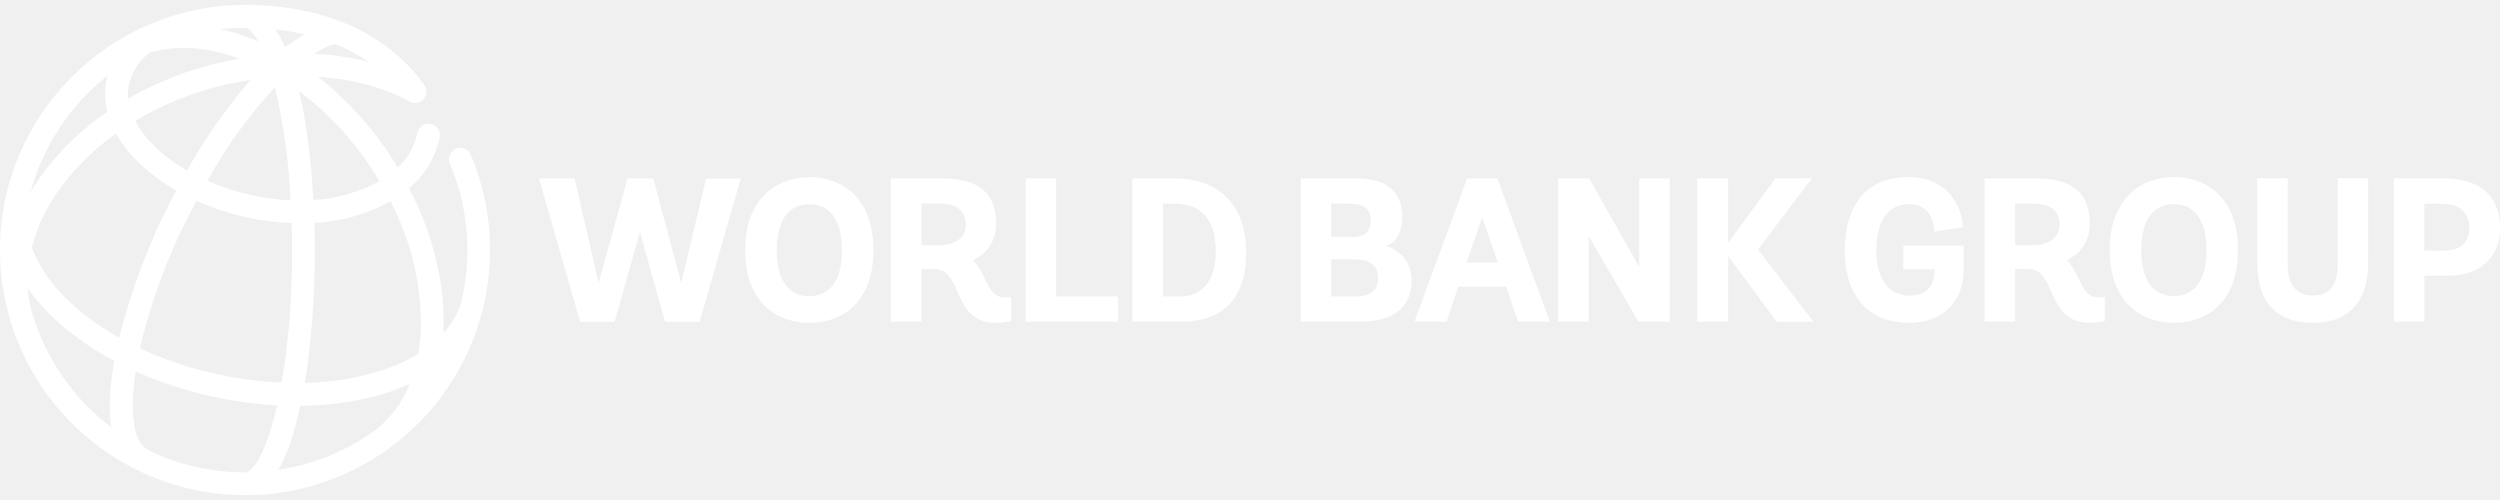
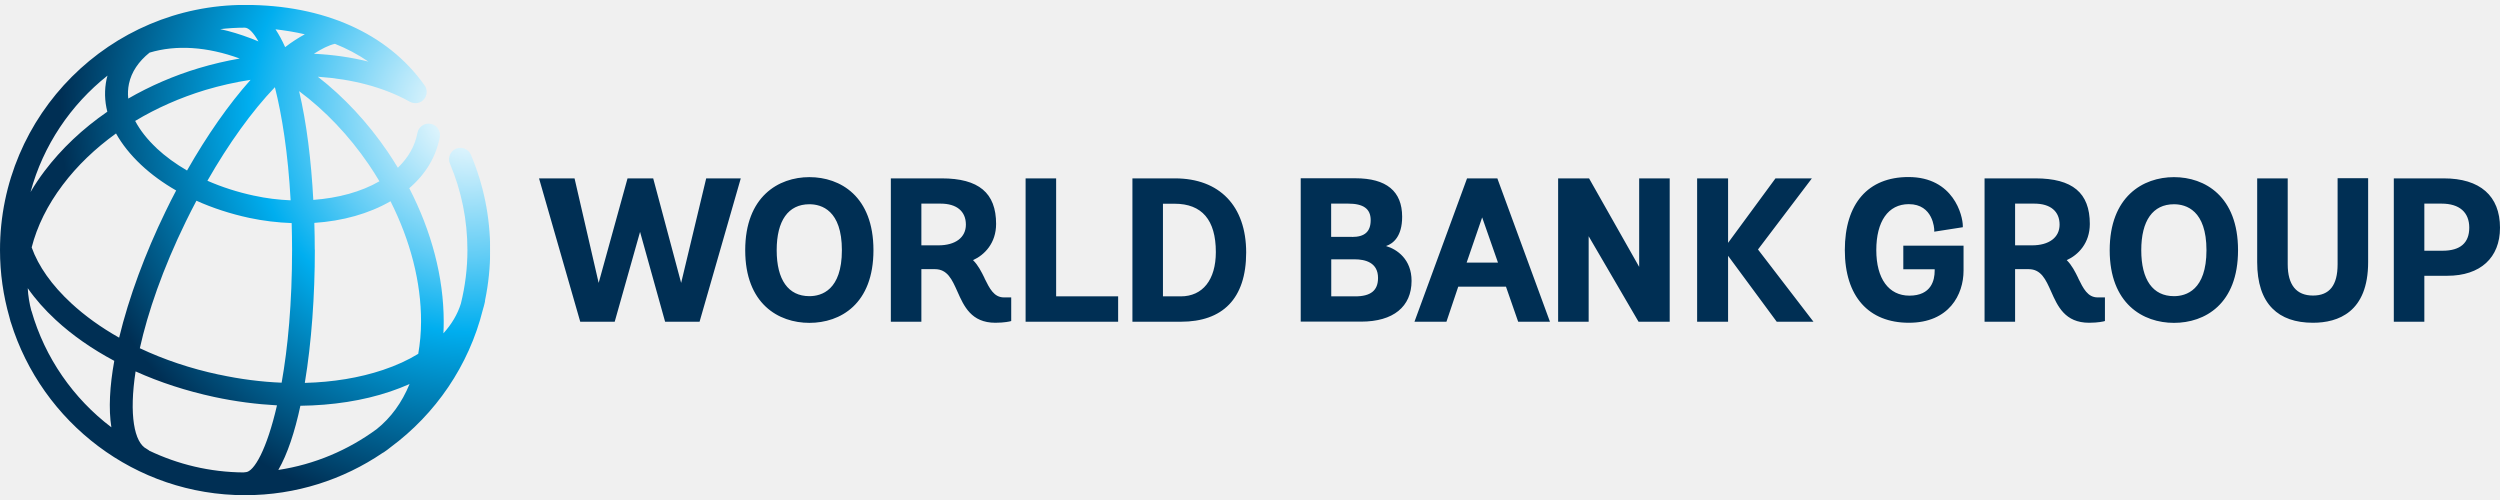
- <svg xmlns="http://www.w3.org/2000/svg" width="250" height="50" fill="none">
-   <g clip-path="url(#a)">
-     <mask id="b" width="50" height="50" x="0" y="0" maskUnits="userSpaceOnUse" style="mask-type:luminance">
-       <path fill="#fff" d="M30.04 40.58c3.22-.04 6.27-.51 8.97-1.42a23.8 23.8 0 0 0 1.95-.76 11 11 0 0 1-3.3 4.52 22.2 22.2 0 0 1-9.83 4.07c.91-1.57 1.65-3.8 2.2-6.4M14.9 45.04l-.21-.15c-1.27-.62-1.78-3.43-1.12-7.75a40.3 40.3 0 0 0 14.14 3.4c-1 4.37-2.3 6.68-3.16 6.68-.05 0-.1 0-.15.02-3.4-.02-6.6-.8-9.49-2.18M3.14 31.09c-.2-.75-.32-1.5-.37-2.27a19.54 19.54 0 0 0 2.8 3.17 27.97 27.97 0 0 0 5.86 4.1c-.46 2.52-.58 4.8-.3 6.64a22.34 22.34 0 0 1-7.98-11.64m28.33-6.13c0-.9-.02-1.78-.05-2.67a17.6 17.6 0 0 0 7.62-2.16 26.87 26.87 0 0 1 3.05 12.01c0 1.14-.1 2.22-.27 3.24A17.1 17.1 0 0 1 38.3 37a26.97 26.97 0 0 1-7.82 1.29c.67-4.06 1-8.76 1-13.33m-9.59 12.5c-2.82-.6-5.5-1.5-7.9-2.64a58.3 58.3 0 0 1 4.6-12.7l1.05-2.05c1.64.74 3.42 1.32 5.3 1.72 1.41.3 2.83.47 4.23.52.02.86.04 1.74.04 2.65 0 5.37-.43 9.82-1.05 13.3a36.82 36.82 0 0 1-6.25-.8m-14.8-7.15a14.44 14.44 0 0 1-3.94-5.57 17.67 17.67 0 0 1 3.1-6.25 24.72 24.72 0 0 1 5.33-5.14c.6 1.07 1.44 2.13 2.5 3.13a18.8 18.8 0 0 0 3.52 2.57 63.98 63.98 0 0 0-5.7 14.72 25.44 25.44 0 0 1-4.8-3.45m22.8-21.2a30.79 30.79 0 0 1 8.02 9A15.6 15.6 0 0 1 31.33 20c-.2-3.93-.67-7.72-1.42-10.87M25.4 19.57a24.26 24.26 0 0 1-4.66-1.5 48.64 48.64 0 0 1 6.75-9.35 60.61 60.61 0 0 1 1.57 11.31c-1.2-.05-2.44-.2-3.65-.46m-9.75-4.75c-.94-.88-1.66-1.8-2.14-2.73A31.33 31.33 0 0 1 25.06 8a53.46 53.46 0 0 0-6.36 9.06 17.08 17.08 0 0 1-3.04-2.22m-4.9-7.28-.1.35a7.14 7.14 0 0 0 .07 3.27 27.1 27.1 0 0 0-6.28 5.94c-.52.69-.98 1.39-1.4 2.1a22.34 22.34 0 0 1 7.71-11.66m2.14.83a5.48 5.48 0 0 1 2.06-3.12c2.66-.8 5.75-.6 9.01.6a33.4 33.4 0 0 0-11.15 4c-.05-.5-.03-1 .08-1.48Zm18.5-3c.78-.51 1.5-.86 2.1-1 1.14.46 2.27 1.05 3.35 1.78-1.73-.43-3.56-.7-5.46-.78Zm-3.85-2.45c.92.1 1.92.26 2.93.5-.63.34-1.3.77-1.97 1.28-.3-.67-.62-1.26-.96-1.78Zm-2.47.9c-1.04-.39-2.05-.7-3.05-.92.8-.09 1.62-.14 2.45-.14.38 0 .86.47 1.36 1.37l-.75-.3M0 25c0 2.33.33 4.59.94 6.72.04.14.07.29.12.43l.03.09A24.56 24.56 0 0 0 24.5 49.52a24.41 24.41 0 0 0 14.53-4.78 24.52 24.52 0 0 0 8.05-29.26 1.15 1.15 0 0 0-1.49-.61c-.58.25-.85.9-.6 1.49a22.1 22.1 0 0 1 1.09 14 7.92 7.92 0 0 1-1.75 2.97c.02-.38.03-.77.03-1.18 0-4.38-1.2-9-3.45-13.33a8.8 8.8 0 0 0 3.06-5.11 1.13 1.13 0 0 0-.91-1.33 1.13 1.13 0 0 0-1.33.91 6.43 6.43 0 0 1-1.95 3.48 33.15 33.15 0 0 0-8-9.1c3.43.23 6.6 1.06 9.17 2.49a1.14 1.14 0 0 0 1.45-1.7C38.73 3.33 32.38.49 24.5.49 10.99.5 0 11.5 0 25Z" />
+ <svg xmlns="http://www.w3.org/2000/svg" width="220" height="44" viewBox="0 0 220 44" fill="none">
+   <g clip-path="url(#clip0_4236_3312)">
+     <mask id="mask0_4236_3312" style="mask-type:luminance" maskUnits="userSpaceOnUse" x="0" y="0" width="44" height="44">
+       <path d="M26.432 35.708C29.265 35.671 31.952 35.261 34.329 34.46C34.93 34.26 35.495 34.032 36.041 33.795C35.376 35.416 34.411 36.755 33.145 37.766C30.64 39.606 27.689 40.872 24.492 41.355C25.294 39.97 25.94 38.012 26.432 35.717M13.107 39.633C13.043 39.588 12.979 39.542 12.915 39.506C11.804 38.959 11.349 36.482 11.932 32.684C14.072 33.649 16.404 34.405 18.854 34.934C20.712 35.334 22.561 35.571 24.374 35.671C23.49 39.524 22.352 41.555 21.596 41.555C21.55 41.555 21.505 41.555 21.459 41.574C18.471 41.555 15.648 40.863 13.116 39.652M2.76 27.355C2.587 26.7 2.477 26.035 2.441 25.361C3.106 26.317 3.926 27.246 4.9 28.148C6.367 29.505 8.106 30.716 10.056 31.755C9.655 33.977 9.545 35.981 9.8 37.602C6.458 35.07 3.953 31.491 2.769 27.355M27.698 21.963C27.698 21.18 27.689 20.397 27.662 19.614C30.157 19.45 32.471 18.803 34.365 17.71C36.114 21.18 37.061 24.833 37.052 28.285C37.052 29.287 36.961 30.234 36.806 31.136C35.905 31.691 34.866 32.165 33.7 32.556C31.633 33.249 29.292 33.631 26.824 33.695C27.416 30.124 27.707 25.989 27.707 21.963M19.264 32.966C16.777 32.438 14.427 31.645 12.305 30.644C13.007 27.501 14.3 23.694 16.367 19.468C16.668 18.858 16.969 18.256 17.287 17.664C18.727 18.311 20.293 18.821 21.942 19.176C23.189 19.441 24.437 19.586 25.667 19.632C25.685 20.388 25.703 21.162 25.703 21.963C25.703 26.691 25.33 30.607 24.784 33.677C22.989 33.604 21.14 33.367 19.282 32.966M6.257 26.672C4.554 25.097 3.379 23.43 2.787 21.772C3.261 19.914 4.172 18.056 5.52 16.271C6.795 14.577 8.389 13.056 10.21 11.744C10.739 12.691 11.476 13.62 12.415 14.504C13.307 15.342 14.345 16.098 15.502 16.763C15.183 17.364 14.874 17.974 14.573 18.602C12.797 22.246 11.34 26.162 10.484 29.715C8.899 28.822 7.478 27.802 6.266 26.681M26.332 8.028C28.609 9.722 30.704 11.917 32.453 14.476C32.781 14.959 33.099 15.46 33.391 15.952C31.788 16.881 29.766 17.428 27.571 17.591C27.388 14.13 26.979 10.797 26.323 8.028M22.352 17.218C20.903 16.908 19.519 16.462 18.253 15.906C20.12 12.637 22.169 9.786 24.191 7.673C24.82 10.159 25.348 13.493 25.576 17.628C24.51 17.582 23.426 17.455 22.361 17.218M13.781 13.037C12.952 12.263 12.323 11.453 11.895 10.642C13.772 9.513 15.857 8.593 18.071 7.919C19.391 7.527 20.721 7.226 22.051 7.026C20.129 9.176 18.216 11.917 16.459 15.005C15.457 14.422 14.555 13.766 13.781 13.046M9.463 6.643C9.436 6.744 9.409 6.844 9.381 6.953C9.181 7.9 9.199 8.866 9.445 9.831C7.287 11.316 5.41 13.083 3.917 15.059C3.461 15.661 3.051 16.28 2.687 16.899C3.798 12.791 6.221 9.221 9.473 6.643M11.349 7.372C11.567 6.334 12.196 5.405 13.161 4.631C15.502 3.929 18.226 4.102 21.095 5.15C19.892 5.359 18.681 5.642 17.497 5.997C15.284 6.662 13.198 7.572 11.285 8.675C11.239 8.237 11.258 7.8 11.349 7.372ZM27.625 4.731C28.317 4.284 28.946 3.975 29.474 3.856C30.485 4.257 31.478 4.776 32.425 5.423C30.904 5.04 29.292 4.813 27.625 4.731ZM24.246 2.581C25.057 2.672 25.931 2.809 26.824 3.018C26.268 3.319 25.685 3.692 25.093 4.148C24.829 3.556 24.547 3.037 24.246 2.581ZM22.069 3.374C21.158 3.027 20.266 2.754 19.382 2.563C20.093 2.481 20.812 2.435 21.541 2.435C21.878 2.435 22.297 2.854 22.743 3.647C22.525 3.556 22.297 3.456 22.078 3.374M0 22C0 24.049 0.291 26.035 0.829 27.911C0.865 28.039 0.893 28.166 0.929 28.294C0.929 28.321 0.947 28.339 0.956 28.367C3.68 37.165 11.886 43.577 21.568 43.577C26.049 43.577 30.212 42.202 33.664 39.861C33.7 39.843 33.737 39.825 33.764 39.806C33.974 39.67 34.165 39.524 34.356 39.369C38.327 36.436 41.26 32.183 42.49 27.255C42.563 27.028 42.617 26.8 42.672 26.563C42.681 26.509 42.69 26.454 42.69 26.399C42.982 24.987 43.136 23.512 43.136 22.018C43.136 19.104 42.563 16.28 41.442 13.62C41.224 13.11 40.641 12.873 40.131 13.083C39.621 13.302 39.384 13.884 39.593 14.395C40.614 16.808 41.133 19.368 41.133 22.009C41.133 23.63 40.932 25.197 40.559 26.709C40.267 27.656 39.739 28.54 39.02 29.332C39.038 28.995 39.047 28.649 39.047 28.294C39.047 24.441 37.99 20.379 36.014 16.562C37.462 15.324 38.382 13.784 38.701 12.063C38.801 11.516 38.446 10.997 37.899 10.897C37.353 10.797 36.834 11.152 36.733 11.698C36.524 12.837 35.932 13.875 35.012 14.759C34.721 14.285 34.429 13.812 34.11 13.347C32.352 10.77 30.258 8.529 27.971 6.753C30.995 6.953 33.791 7.682 36.041 8.939C36.397 9.139 36.861 9.13 37.189 8.857C37.617 8.502 37.672 7.873 37.316 7.445C34.083 2.927 28.491 0.432 21.568 0.432C9.673 0.432 0 10.105 0 22Z" fill="white" />
    </mask>
-     <g mask="url(#b)">
-       <path fill="#fff" d="M49.02.5H0V49.5h49.02V.49Z" />
+     <g mask="url(#mask0_4236_3312)">
+       <path d="M43.136 0.432H0V43.568H43.136V0.432Z" fill="url(#paint0_radial_4236_3312)" />
    </g>
-     <path fill="#fff" d="M244.38 17.84c3.62 0 5.62 1.75 5.62 4.93 0 3-1.97 4.8-5.26 4.8h-2.3v4.6h-3.06V17.84h5Zm-1.95 7.23h1.83c1.77 0 2.67-.77 2.67-2.3 0-1.54-.99-2.4-2.77-2.4h-1.73v4.7Zm-8.67 1.36c0 2.1-.8 3.12-2.46 3.12s-2.53-1.05-2.53-3.12v-8.6h-3.05v8.4c0 2.04.5 3.6 1.52 4.62.94.95 2.3 1.43 4.06 1.43 2.51 0 5.51-1.06 5.51-6.07v-8.4h-3.05v8.62ZM217.4 17.7c3.1 0 6.4 1.92 6.4 7.31 0 5.4-3.3 7.27-6.4 7.27-3.1 0-6.43-1.9-6.43-7.27 0-5.36 3.32-7.3 6.43-7.3Zm0 11.9c1.2 0 3.25-.6 3.25-4.59 0-4-2.04-4.6-3.25-4.6-2.12 0-3.27 1.64-3.27 4.6s1.16 4.6 3.27 4.6Zm-9.58-1.78c.51 1.02.94 1.91 1.95 1.91h.72v2.36l-.1.03s-.55.15-1.48.15c-2.41 0-3.15-1.66-3.8-3.13-.54-1.2-1-2.24-2.26-2.24h-1.34v5.26h-3.05V17.84h5.08c3.71 0 5.44 1.45 5.44 4.55 0 1.93-1.16 3.1-2.3 3.62.5.5.83 1.16 1.15 1.82m-6.33-3.3h1.7c1.7 0 2.76-.78 2.76-2.07 0-1.33-.92-2.1-2.53-2.1h-1.92v4.17h-.01Zm-11.18 2.4h3.15v.15c0 .93-.33 2.48-2.53 2.48-2.07 0-3.31-1.7-3.31-4.55 0-2.86 1.18-4.6 3.25-4.6 2.45 0 2.55 2.49 2.55 2.6v.16l2.85-.45v-.12c0-1.04-.92-4.9-5.43-4.9-4.05 0-6.37 2.66-6.37 7.31 0 4.65 2.4 7.27 6.41 7.27 4.02 0 5.47-2.82 5.47-5.22v-2.5h-6.03v2.37Zm-9.14-9.1h-3.63l-4.74 6.46v-6.45h-3.1v14.33h3.1v-6.59l4.86 6.6h3.68l-5.55-7.23 5.38-7.1v-.01Zm-17.26 8.86-5.01-8.85h-3.1v14.33h3.06v-8.55l4.98 8.55h3.12V17.84h-3.05v8.85Zm-14.15-8.76 5.22 14.24h-3.17l-1.22-3.5h-4.78l-1.17 3.5h-3.2l5.26-14.33h3.03l.03.1Zm-1.55 3.81-1.56 4.52h3.14l-1.58-4.52Zm-9.6 2.87a3.46 3.46 0 0 1 2.54 3.47c0 2.6-1.84 4.08-5.04 4.08h-6.05V17.83h5.47c3.1 0 4.68 1.3 4.68 3.85 0 1.97-.9 2.68-1.6 2.92m-3.41-.9c1.27 0 1.86-.54 1.86-1.7 0-1.14-.76-1.64-2.25-1.64h-1.7v3.33h2.09Zm-2.09 5.94h2.4c1.56 0 2.28-.6 2.28-1.85 0-1.54-1.27-1.86-2.35-1.86h-2.32v3.7Zm-15.62-11.8c4.46 0 7.12 2.76 7.12 7.4 0 4.66-2.38 6.93-6.52 6.93h-4.86V17.84h4.26Zm-1.2 11.8h1.78c2.19 0 3.5-1.66 3.5-4.43 0-3.21-1.38-4.84-4.13-4.84h-1.15v9.27Zm-10.69-11.8h-3.05v14.33h9.25v-2.53h-6.2v-11.8Zm-7.16 9.99c.5 1.02.94 1.91 1.95 1.91h.72v2.36l-.1.03s-.55.15-1.48.15c-2.41 0-3.15-1.66-3.8-3.13-.54-1.2-1-2.24-2.26-2.24h-1.34v5.26h-3.06V17.84h5.09c3.7 0 5.44 1.45 5.44 4.55 0 1.93-1.16 3.1-2.3 3.62.5.5.83 1.16 1.15 1.82m-6.32-3.3h1.7c1.7 0 2.75-.78 2.75-2.07 0-1.33-.92-2.1-2.53-2.1h-1.92v4.17Zm-11.2-6.82c3.1 0 6.4 1.92 6.4 7.31 0 5.4-3.3 7.27-6.4 7.27-3.1 0-6.42-1.9-6.42-7.27 0-5.36 3.32-7.3 6.42-7.3Zm0 11.9c1.21 0 3.25-.6 3.25-4.59 0-4-2.04-4.6-3.25-4.6-2.11 0-3.27 1.64-3.27 4.6s1.16 4.6 3.27 4.6ZM70.63 17.85h3.45l-4.12 14.33H66.5l-2.5-8.98-2.54 8.98h-3.45L53.9 17.84h3.55l2.42 10.45 2.88-10.45h2.57l2.8 10.45 2.5-10.45h.01Z" />
+     <path d="M215.054 15.697C218.242 15.697 220 17.236 220 20.042C220 22.683 218.269 24.268 215.373 24.268H213.342V28.312H210.655V15.697H215.054ZM213.342 22.064H214.945C216.502 22.064 217.295 21.381 217.295 20.032C217.295 18.684 216.43 17.919 214.863 17.919H213.342V22.064ZM205.709 23.257C205.709 25.106 204.999 26.008 203.541 26.008C202.084 26.008 201.319 25.078 201.319 23.257V15.697H198.632V23.075C198.632 24.878 199.078 26.253 199.971 27.146C200.8 27.984 202.002 28.403 203.541 28.403C205.755 28.403 208.396 27.474 208.396 23.066V15.679H205.709V23.239V23.257ZM191.309 15.588C194.032 15.588 196.947 17.273 196.947 22.018C196.947 26.764 194.032 28.412 191.309 28.412C188.586 28.412 185.653 26.736 185.653 22.018C185.653 17.3 188.577 15.588 191.309 15.588ZM191.309 26.062C192.375 26.062 194.169 25.534 194.169 22.018C194.169 18.502 192.375 17.974 191.309 17.974C189.451 17.974 188.431 19.413 188.431 22.018C188.431 24.623 189.451 26.062 191.309 26.062ZM182.884 24.486C183.33 25.388 183.713 26.172 184.596 26.172H185.234V28.248L185.143 28.276C185.143 28.276 184.66 28.403 183.84 28.403C181.718 28.403 181.071 26.946 180.498 25.652C180.024 24.596 179.623 23.685 178.512 23.685H177.328V28.312H174.641V15.697H179.113C182.383 15.697 183.904 16.972 183.904 19.705C183.904 21.399 182.884 22.437 181.873 22.892C182.319 23.33 182.611 23.913 182.893 24.486M177.319 21.59H178.822C180.315 21.59 181.244 20.898 181.244 19.768C181.244 18.593 180.434 17.919 179.022 17.919H177.328V21.59H177.319ZM167.482 23.694H170.251V23.831C170.251 24.65 169.959 26.017 168.028 26.017C166.207 26.017 165.114 24.523 165.114 22.009C165.114 19.495 166.152 17.965 167.974 17.965C170.132 17.965 170.214 20.151 170.214 20.242V20.388L172.728 19.996V19.887C172.728 18.976 171.918 15.579 167.946 15.579C164.385 15.579 162.345 17.919 162.345 22.009C162.345 26.099 164.449 28.403 167.983 28.403C171.517 28.403 172.792 25.926 172.792 23.812V21.617H167.491V23.685L167.482 23.694ZM159.439 15.697H156.242L152.071 21.371V15.697H149.347V28.312H152.071V22.51L156.352 28.312H159.585L154.703 21.954L159.439 15.706V15.697ZM144.247 23.485L139.838 15.697H137.115V28.312H139.802V20.788L144.192 28.312H146.934V15.697H144.247V23.485ZM131.796 15.779L136.396 28.312H133.599L132.525 25.224H128.326L127.287 28.312H124.473L129.1 15.697H131.769L131.796 15.779ZM130.43 19.131L129.063 23.111H131.823L130.43 19.131ZM121.977 21.654C122.943 21.936 124.218 22.82 124.218 24.714C124.218 26.991 122.606 28.303 119.782 28.303H114.463V15.688H119.272C122.005 15.688 123.389 16.826 123.389 19.076C123.389 20.816 122.597 21.435 121.986 21.645M118.981 20.852C120.101 20.852 120.62 20.379 120.62 19.368C120.62 18.357 119.955 17.919 118.644 17.919H117.141V20.843H118.972L118.981 20.852ZM117.15 26.08H119.254C120.629 26.08 121.267 25.561 121.267 24.459C121.267 23.102 120.146 22.82 119.199 22.82H117.15V26.08ZM103.396 15.697C107.322 15.697 109.663 18.129 109.663 22.218C109.663 26.308 107.568 28.312 103.925 28.312H99.653V15.697H103.396ZM102.34 26.08H103.907C105.837 26.08 106.994 24.623 106.994 22.182C106.994 19.358 105.774 17.928 103.36 17.928H102.34V26.08ZM92.94 15.697H90.253V28.312H98.396V26.08H92.94V15.697ZM86.637 24.486C87.084 25.388 87.466 26.172 88.35 26.172H88.987V28.248L88.896 28.276C88.896 28.276 88.413 28.403 87.594 28.403C85.472 28.403 84.825 26.946 84.251 25.652C83.777 24.596 83.377 23.685 82.265 23.685H81.081V28.312H78.394V15.697H82.867C86.127 15.697 87.657 16.972 87.657 19.705C87.657 21.399 86.637 22.437 85.626 22.892C86.073 23.33 86.364 23.913 86.646 24.486M81.081 21.59H82.584C84.078 21.59 84.998 20.898 84.998 19.768C84.998 18.593 84.187 17.919 82.775 17.919H81.081V21.59ZM71.226 15.588C73.95 15.588 76.864 17.273 76.864 22.018C76.864 26.764 73.95 28.412 71.226 28.412C68.503 28.412 65.579 26.736 65.579 22.018C65.579 17.3 68.503 15.588 71.226 15.588ZM71.226 26.062C72.292 26.062 74.086 25.534 74.086 22.018C74.086 18.502 72.292 17.974 71.226 17.974C69.368 17.974 68.348 19.413 68.348 22.018C68.348 24.623 69.368 26.062 71.226 26.062ZM62.154 15.697H65.188L61.562 28.312H58.529L56.325 20.406L54.094 28.312H51.061L47.435 15.697H50.56L52.682 24.896L55.223 15.697H57.482L59.941 24.896L62.145 15.697H62.154Z" fill="#002F54" />
  </g>
  <defs>
-     <clipPath id="a">
-       <path fill="#fff" d="M0 .5h250V49.5H0z" />
+     <radialGradient id="paint0_radial_4236_3312" cx="0" cy="0" r="1" gradientUnits="userSpaceOnUse" gradientTransform="translate(41.3231 9.76319) scale(35.9602 35.9602)">
+       <stop stop-color="white" />
+       <stop offset="0.06" stop-color="#EAF8FD" />
+       <stop offset="0.18" stop-color="#B5E7FA" />
+       <stop offset="0.36" stop-color="#60CCF5" />
+       <stop offset="0.54" stop-color="#00AEEF" />
+       <stop offset="1" stop-color="#002F54" />
+     </radialGradient>
+     <clipPath id="clip0_4236_3312">
+       <rect width="220" height="43.136" fill="white" transform="translate(0 0.431641)" />
    </clipPath>
  </defs>
</svg>
